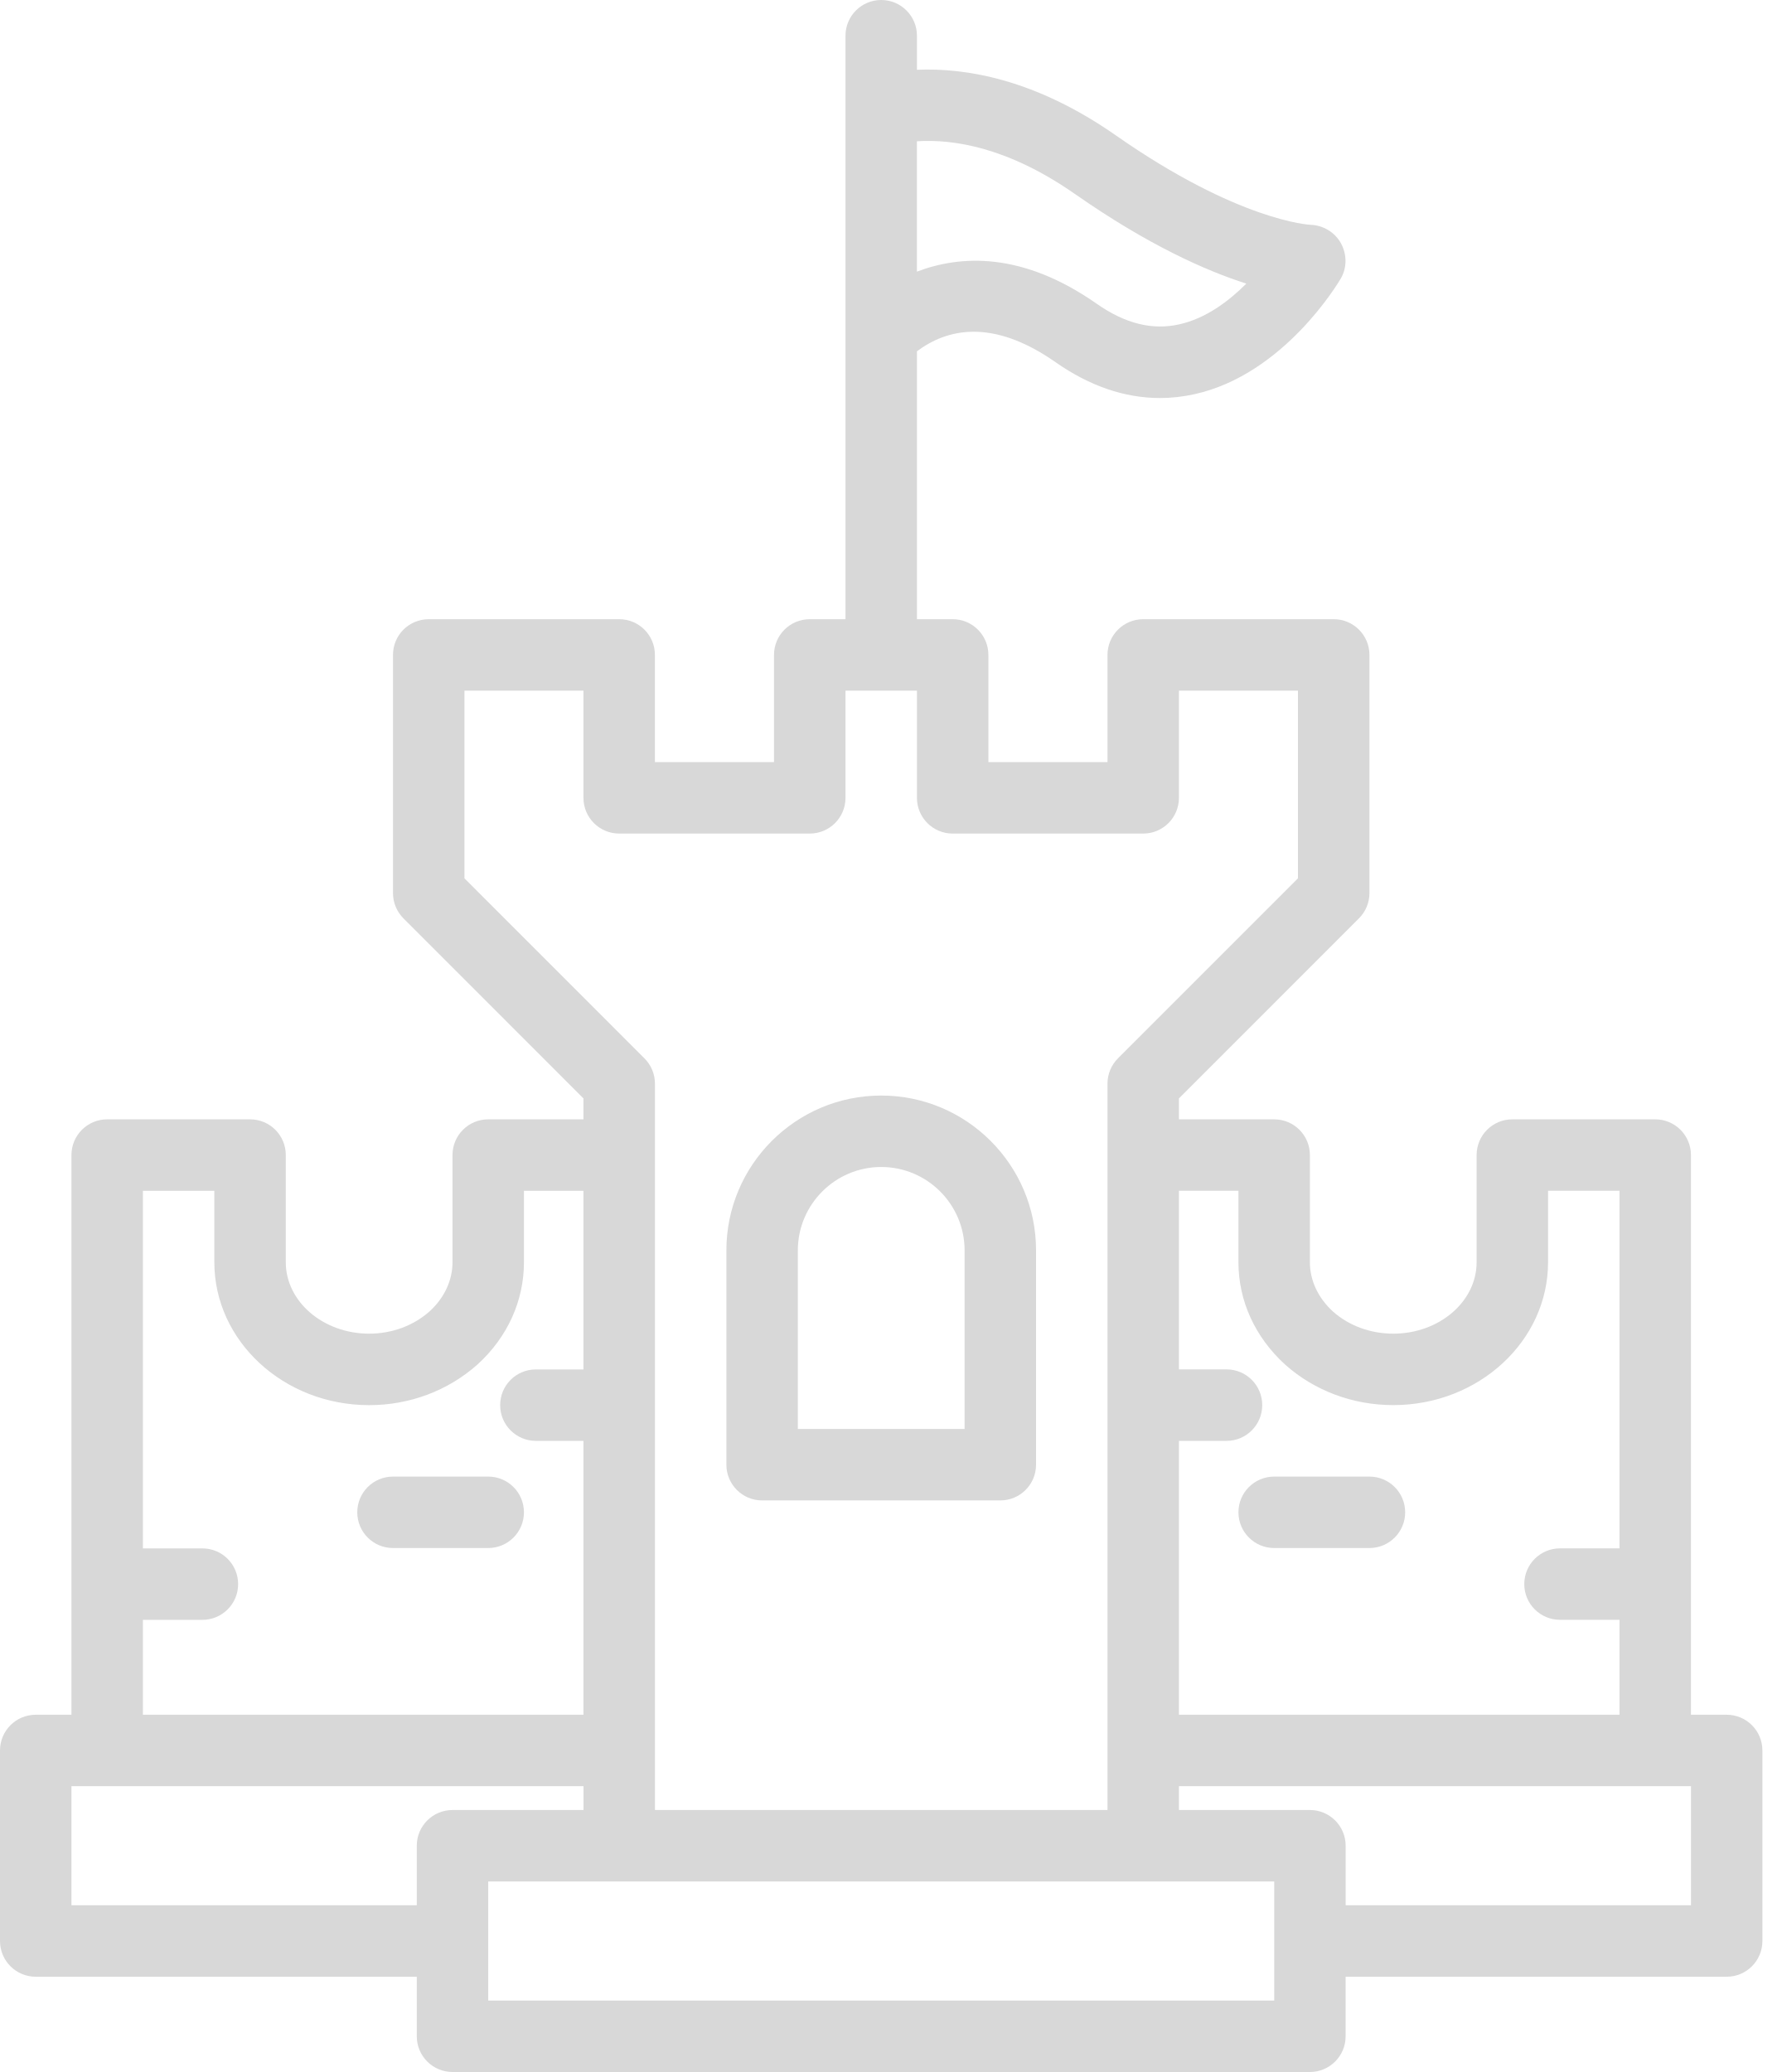
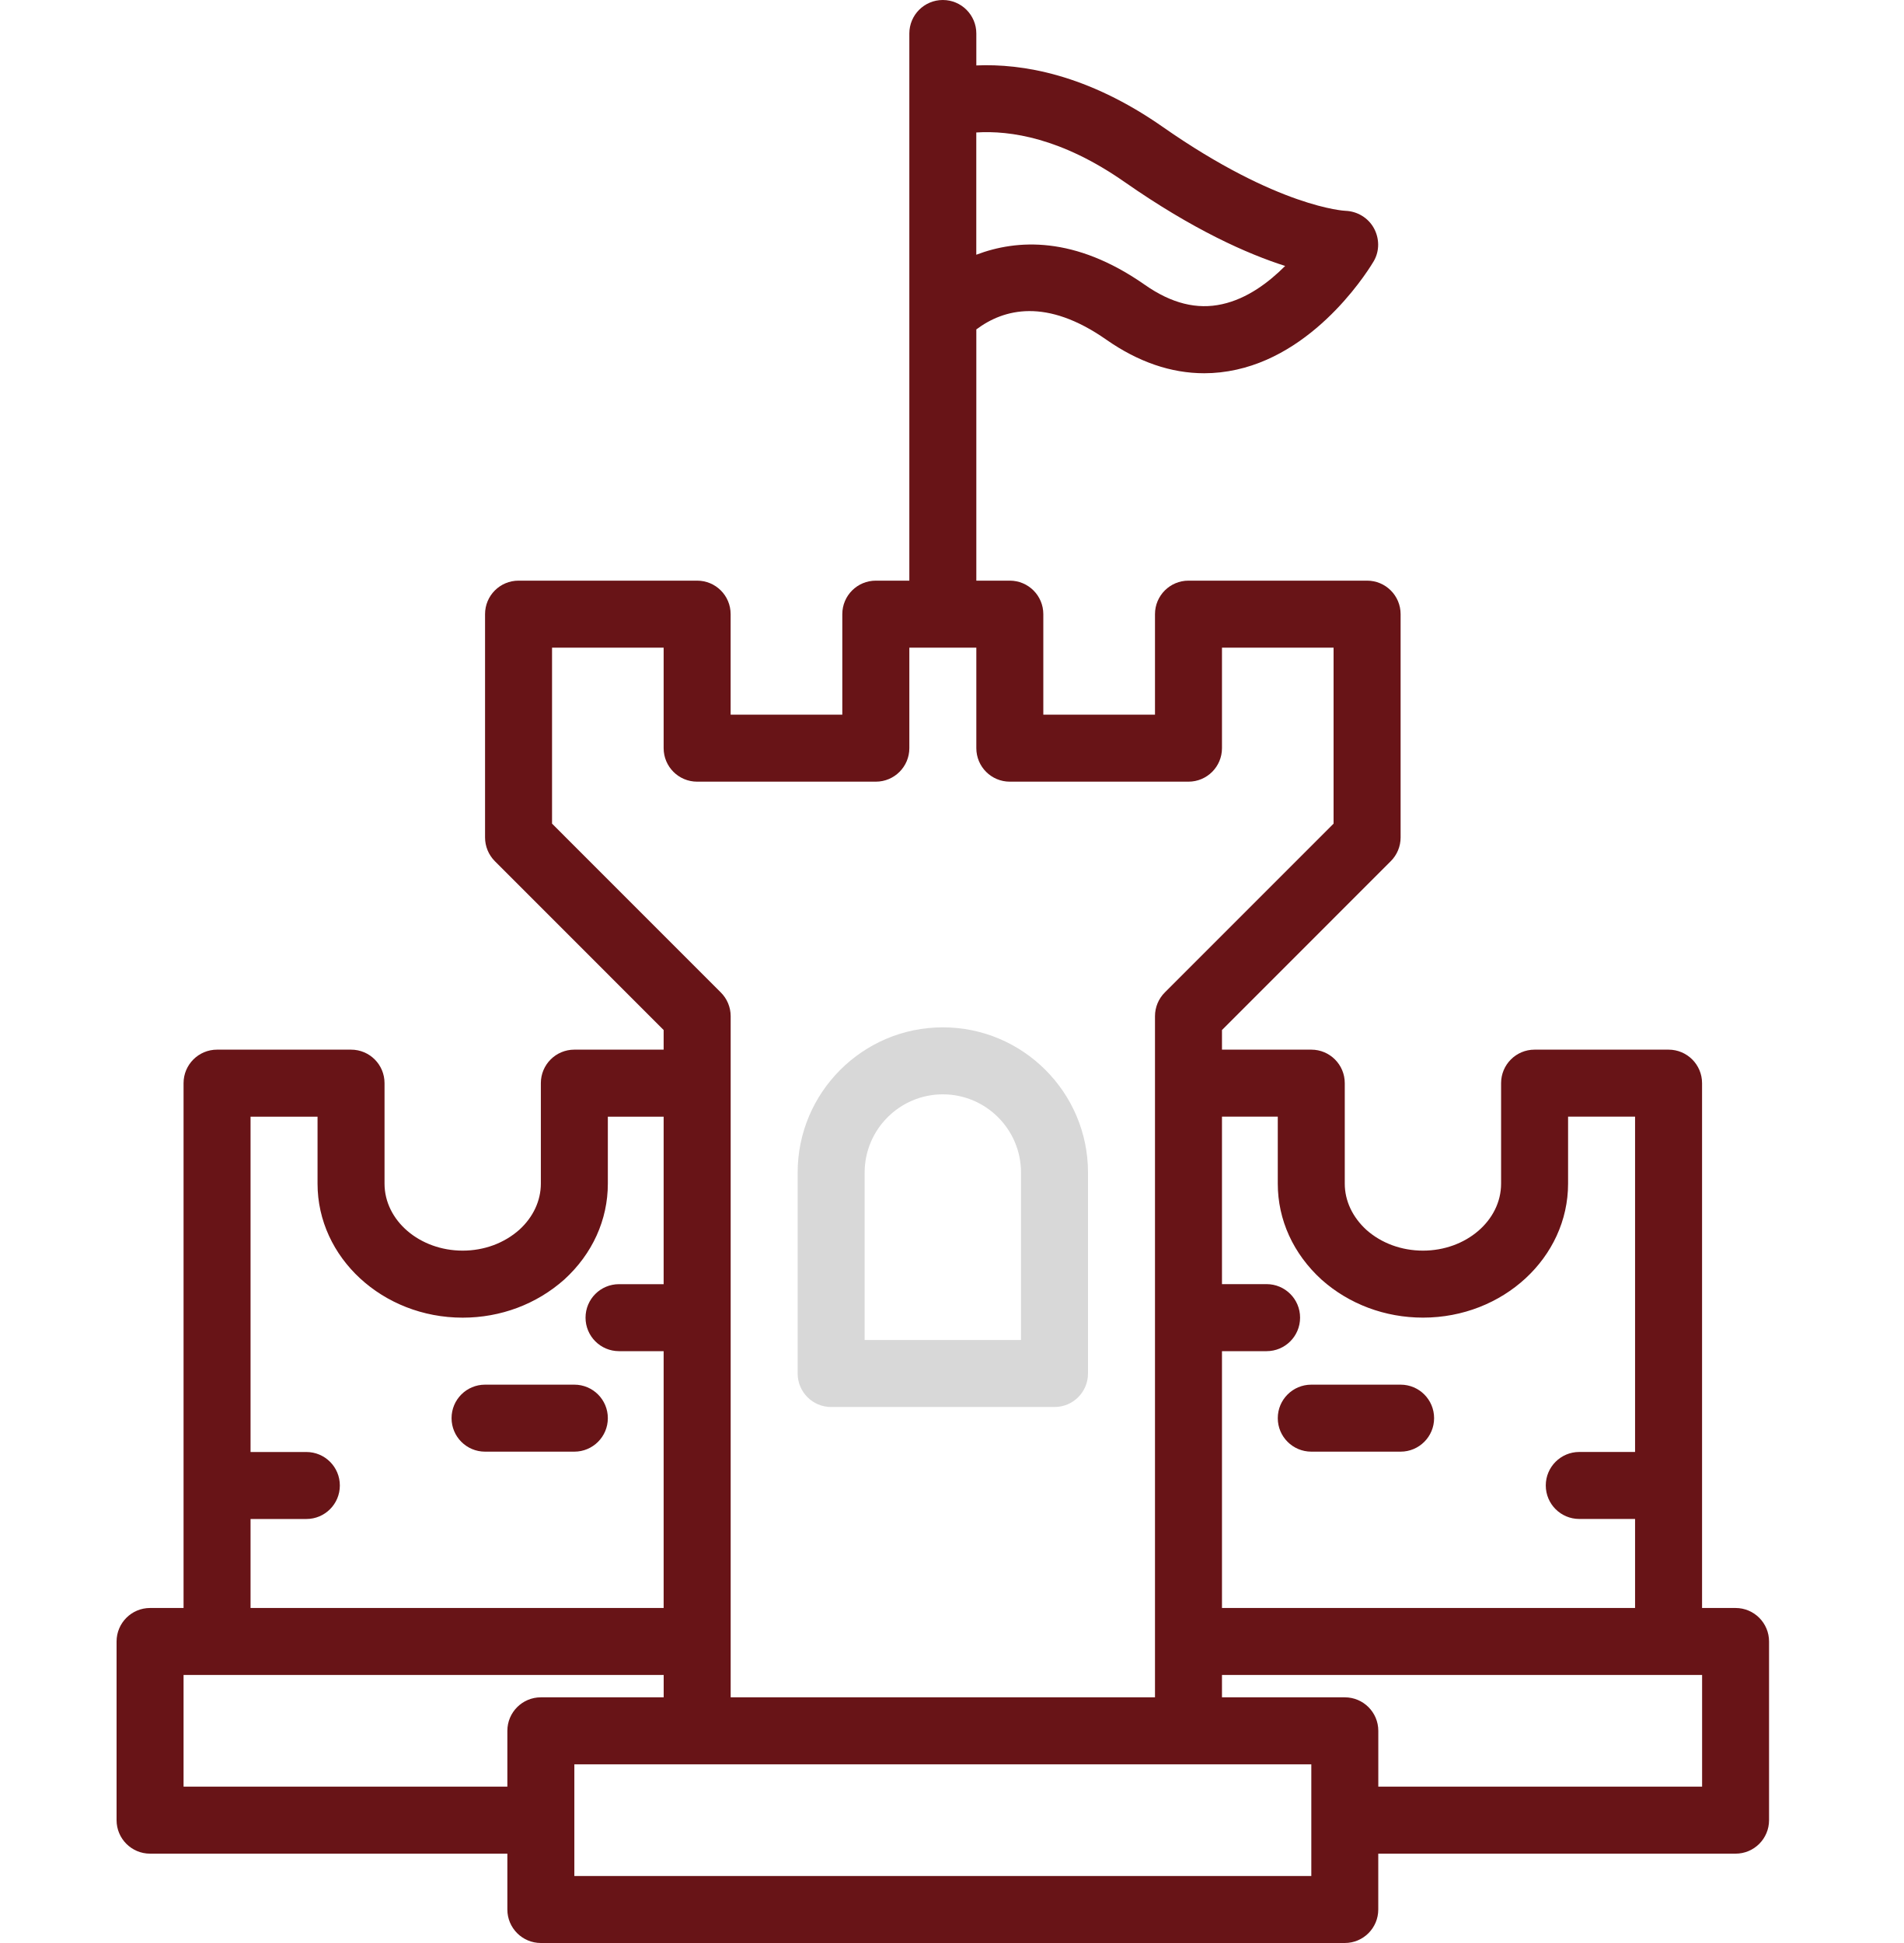
- <svg xmlns="http://www.w3.org/2000/svg" width="43" height="50" viewBox="0 0 43 50" fill="none">
+ <svg xmlns="http://www.w3.org/2000/svg" width="49" height="50" viewBox="0 0 43 50" fill="none">
  <path d="M18.39 36.207H24.138C24.615 36.207 25 35.821 25 35.345V30.173C25 28.113 23.325 26.437 21.264 26.437C19.203 26.437 17.528 28.113 17.528 30.173V35.345C17.528 35.821 17.914 36.207 18.39 36.207ZM19.252 30.173C19.252 29.064 20.155 28.161 21.264 28.161C22.374 28.161 23.276 29.064 23.276 30.173V34.483H19.252V30.173Z" fill="#D8D8D8" />
-   <path d="M29.884 36.494C29.884 36.97 30.27 37.356 30.747 37.356H33.045C33.521 37.356 33.907 36.97 33.907 36.494C33.907 36.017 33.521 35.632 33.045 35.632H30.747C30.27 35.632 29.884 36.017 29.884 36.494Z" fill="#D8D8D8" />
-   <path d="M6.034 27.011H2.586C2.11 27.011 1.724 27.397 1.724 27.873V41.379H0.862C0.386 41.379 0 41.765 0 42.242V46.839C0 47.315 0.386 47.701 0.862 47.701H10.057V49.138C10.057 49.614 10.443 50 10.919 50H31.608C32.085 50 32.47 49.614 32.47 49.138V47.701H41.665C42.142 47.701 42.527 47.315 42.527 46.839V42.242C42.527 41.765 42.142 41.379 41.665 41.379H40.803V27.873C40.803 27.397 40.417 27.011 39.941 27.011H36.493C36.016 27.011 35.631 27.397 35.631 27.873V30.459C35.631 31.41 34.728 32.183 33.62 32.183C33.068 32.183 32.55 31.991 32.166 31.65C31.807 31.322 31.608 30.9 31.608 30.459V27.873C31.608 27.397 31.223 27.011 30.746 27.011H28.448V26.506L32.792 22.161C32.954 22 33.045 21.78 33.045 21.552V15.804C33.045 15.328 32.659 14.942 32.183 14.942H27.586C27.11 14.942 26.724 15.328 26.724 15.804V18.39H23.85V15.804C23.85 15.328 23.464 14.942 22.988 14.942H22.126V8.477C22.835 7.946 23.931 7.662 25.473 8.742C26.295 9.316 27.138 9.605 27.991 9.605C28.267 9.605 28.546 9.574 28.824 9.512C30.988 9.034 32.299 6.814 32.355 6.719C32.506 6.458 32.503 6.135 32.356 5.869C32.21 5.604 31.929 5.436 31.625 5.425C31.608 5.425 29.896 5.342 26.93 3.27C24.981 1.907 23.3 1.633 22.126 1.684V0.862C22.126 0.386 21.74 0 21.264 0C20.787 0 20.402 0.386 20.402 0.862V14.942H19.54C19.063 14.942 18.677 15.327 18.677 15.804V18.39H15.803V15.804C15.803 15.327 15.418 14.942 14.941 14.942H10.345C9.868 14.942 9.483 15.327 9.483 15.804V21.551C9.483 21.78 9.574 21.999 9.735 22.161L14.079 26.506V27.011H11.781C11.305 27.011 10.919 27.396 10.919 27.873V30.459C10.919 30.899 10.72 31.322 10.368 31.643C9.978 31.991 9.459 32.183 8.907 32.183C7.799 32.183 6.896 31.409 6.896 30.459V27.873C6.896 27.396 6.511 27.011 6.034 27.011L6.034 27.011ZM25.943 4.684C27.711 5.919 29.108 6.536 30.074 6.844C29.657 7.262 29.1 7.686 28.451 7.828C27.806 7.972 27.149 7.811 26.461 7.328C24.655 6.065 23.168 6.159 22.125 6.555V3.409C22.999 3.353 24.321 3.55 25.942 4.684L25.943 4.684ZM1.724 45.976V43.103H14.08V43.678H10.919C10.443 43.678 10.057 44.064 10.057 44.54V45.976L1.724 45.976ZM30.747 48.276H11.781V45.402H30.747V48.276ZM40.804 45.976H32.471V44.54C32.471 44.064 32.085 43.678 31.609 43.678H28.448V43.103H40.804L40.804 45.976ZM29.884 28.735V30.459C29.884 31.39 30.282 32.265 31.011 32.93C31.718 33.56 32.644 33.907 33.621 33.907C35.68 33.907 37.355 32.361 37.355 30.459V28.735H39.079V37.364H37.643C37.167 37.364 36.781 37.75 36.781 38.226C36.781 38.703 37.167 39.088 37.643 39.088H39.079V41.379H28.448V34.77H29.596C30.073 34.77 30.458 34.384 30.458 33.907C30.458 33.431 30.073 33.045 29.596 33.045H28.448V28.735L29.884 28.735ZM11.207 21.195V16.666H14.079V19.253C14.079 19.729 14.465 20.115 14.941 20.115H19.54C20.016 20.115 20.402 19.729 20.402 19.253V16.666H22.126V19.253C22.126 19.729 22.511 20.115 22.988 20.115H27.586C28.062 20.115 28.448 19.729 28.448 19.253V16.666H31.32V21.195L26.976 25.54C26.815 25.701 26.724 25.921 26.724 26.149V43.678H15.804V26.149C15.804 25.921 15.713 25.701 15.551 25.54L11.207 21.195ZM8.907 33.908C9.884 33.908 10.81 33.561 11.524 32.925C12.246 32.266 12.643 31.391 12.643 30.46V28.736H14.079V33.046H12.931C12.454 33.046 12.069 33.431 12.069 33.908C12.069 34.384 12.454 34.77 12.931 34.77H14.079V41.379H3.448V39.089H4.884C5.361 39.089 5.746 38.703 5.746 38.227C5.746 37.75 5.361 37.365 4.884 37.365H3.448V28.736H5.172V30.46C5.172 32.362 6.847 33.908 8.907 33.908L8.907 33.908Z" fill="#D8D8D8" />
-   <path d="M9.483 37.356H11.781C12.257 37.356 12.643 36.97 12.643 36.494C12.643 36.017 12.257 35.632 11.781 35.632H9.483C9.006 35.632 8.621 36.017 8.621 36.494C8.621 36.97 9.006 37.356 9.483 37.356Z" fill="#D8D8D8" />
+   <path d="M29.884 36.494C29.884 36.97 30.27 37.356 30.747 37.356H33.045C33.521 37.356 33.907 36.97 33.907 36.494C33.907 36.017 33.521 35.632 33.045 35.632H30.747C30.27 35.632 29.884 36.017 29.884 36.494Z" fill="#681417" />
+   <path d="M6.034 27.011H2.586C2.11 27.011 1.724 27.397 1.724 27.873V41.379H0.862C0.386 41.379 0 41.765 0 42.242V46.839C0 47.315 0.386 47.701 0.862 47.701H10.057V49.138C10.057 49.614 10.443 50 10.919 50H31.608C32.085 50 32.47 49.614 32.47 49.138V47.701H41.665C42.142 47.701 42.527 47.315 42.527 46.839V42.242C42.527 41.765 42.142 41.379 41.665 41.379H40.803V27.873C40.803 27.397 40.417 27.011 39.941 27.011H36.493C36.016 27.011 35.631 27.397 35.631 27.873V30.459C35.631 31.41 34.728 32.183 33.62 32.183C33.068 32.183 32.55 31.991 32.166 31.65C31.807 31.322 31.608 30.9 31.608 30.459V27.873C31.608 27.397 31.223 27.011 30.746 27.011H28.448V26.506L32.792 22.161C32.954 22 33.045 21.78 33.045 21.552V15.804C33.045 15.328 32.659 14.942 32.183 14.942H27.586C27.11 14.942 26.724 15.328 26.724 15.804V18.39H23.85V15.804C23.85 15.328 23.464 14.942 22.988 14.942H22.126V8.477C22.835 7.946 23.931 7.662 25.473 8.742C26.295 9.316 27.138 9.605 27.991 9.605C28.267 9.605 28.546 9.574 28.824 9.512C30.988 9.034 32.299 6.814 32.355 6.719C32.506 6.458 32.503 6.135 32.356 5.869C32.21 5.604 31.929 5.436 31.625 5.425C31.608 5.425 29.896 5.342 26.93 3.27C24.981 1.907 23.3 1.633 22.126 1.684V0.862C22.126 0.386 21.74 0 21.264 0C20.787 0 20.402 0.386 20.402 0.862V14.942H19.54C19.063 14.942 18.677 15.327 18.677 15.804V18.39H15.803V15.804C15.803 15.327 15.418 14.942 14.941 14.942H10.345C9.868 14.942 9.483 15.327 9.483 15.804V21.551C9.483 21.78 9.574 21.999 9.735 22.161L14.079 26.506V27.011H11.781C11.305 27.011 10.919 27.396 10.919 27.873V30.459C10.919 30.899 10.72 31.322 10.368 31.643C9.978 31.991 9.459 32.183 8.907 32.183C7.799 32.183 6.896 31.409 6.896 30.459V27.873C6.896 27.396 6.511 27.011 6.034 27.011L6.034 27.011ZM25.943 4.684C27.711 5.919 29.108 6.536 30.074 6.844C29.657 7.262 29.1 7.686 28.451 7.828C27.806 7.972 27.149 7.811 26.461 7.328C24.655 6.065 23.168 6.159 22.125 6.555V3.409C22.999 3.353 24.321 3.55 25.942 4.684L25.943 4.684ZM1.724 45.976V43.103H14.08V43.678H10.919C10.443 43.678 10.057 44.064 10.057 44.54V45.976L1.724 45.976ZM30.747 48.276H11.781V45.402H30.747V48.276ZM40.804 45.976H32.471V44.54C32.471 44.064 32.085 43.678 31.609 43.678H28.448V43.103H40.804L40.804 45.976ZM29.884 28.735V30.459C29.884 31.39 30.282 32.265 31.011 32.93C31.718 33.56 32.644 33.907 33.621 33.907C35.68 33.907 37.355 32.361 37.355 30.459V28.735H39.079V37.364H37.643C37.167 37.364 36.781 37.75 36.781 38.226C36.781 38.703 37.167 39.088 37.643 39.088H39.079V41.379H28.448V34.77H29.596C30.073 34.77 30.458 34.384 30.458 33.907C30.458 33.431 30.073 33.045 29.596 33.045H28.448V28.735L29.884 28.735ZM11.207 21.195V16.666H14.079V19.253C14.079 19.729 14.465 20.115 14.941 20.115H19.54C20.016 20.115 20.402 19.729 20.402 19.253V16.666H22.126V19.253C22.126 19.729 22.511 20.115 22.988 20.115H27.586C28.062 20.115 28.448 19.729 28.448 19.253V16.666H31.32V21.195L26.976 25.54C26.815 25.701 26.724 25.921 26.724 26.149V43.678H15.804V26.149C15.804 25.921 15.713 25.701 15.551 25.54L11.207 21.195ZM8.907 33.908C9.884 33.908 10.81 33.561 11.524 32.925C12.246 32.266 12.643 31.391 12.643 30.46V28.736H14.079V33.046H12.931C12.454 33.046 12.069 33.431 12.069 33.908C12.069 34.384 12.454 34.77 12.931 34.77H14.079V41.379H3.448V39.089H4.884C5.361 39.089 5.746 38.703 5.746 38.227C5.746 37.75 5.361 37.365 4.884 37.365H3.448V28.736H5.172V30.46C5.172 32.362 6.847 33.908 8.907 33.908L8.907 33.908Z" fill="#681417" />
+   <path d="M9.483 37.356H11.781C12.257 37.356 12.643 36.97 12.643 36.494C12.643 36.017 12.257 35.632 11.781 35.632H9.483C9.006 35.632 8.621 36.017 8.621 36.494C8.621 36.97 9.006 37.356 9.483 37.356Z" fill="#681417" />
</svg>
